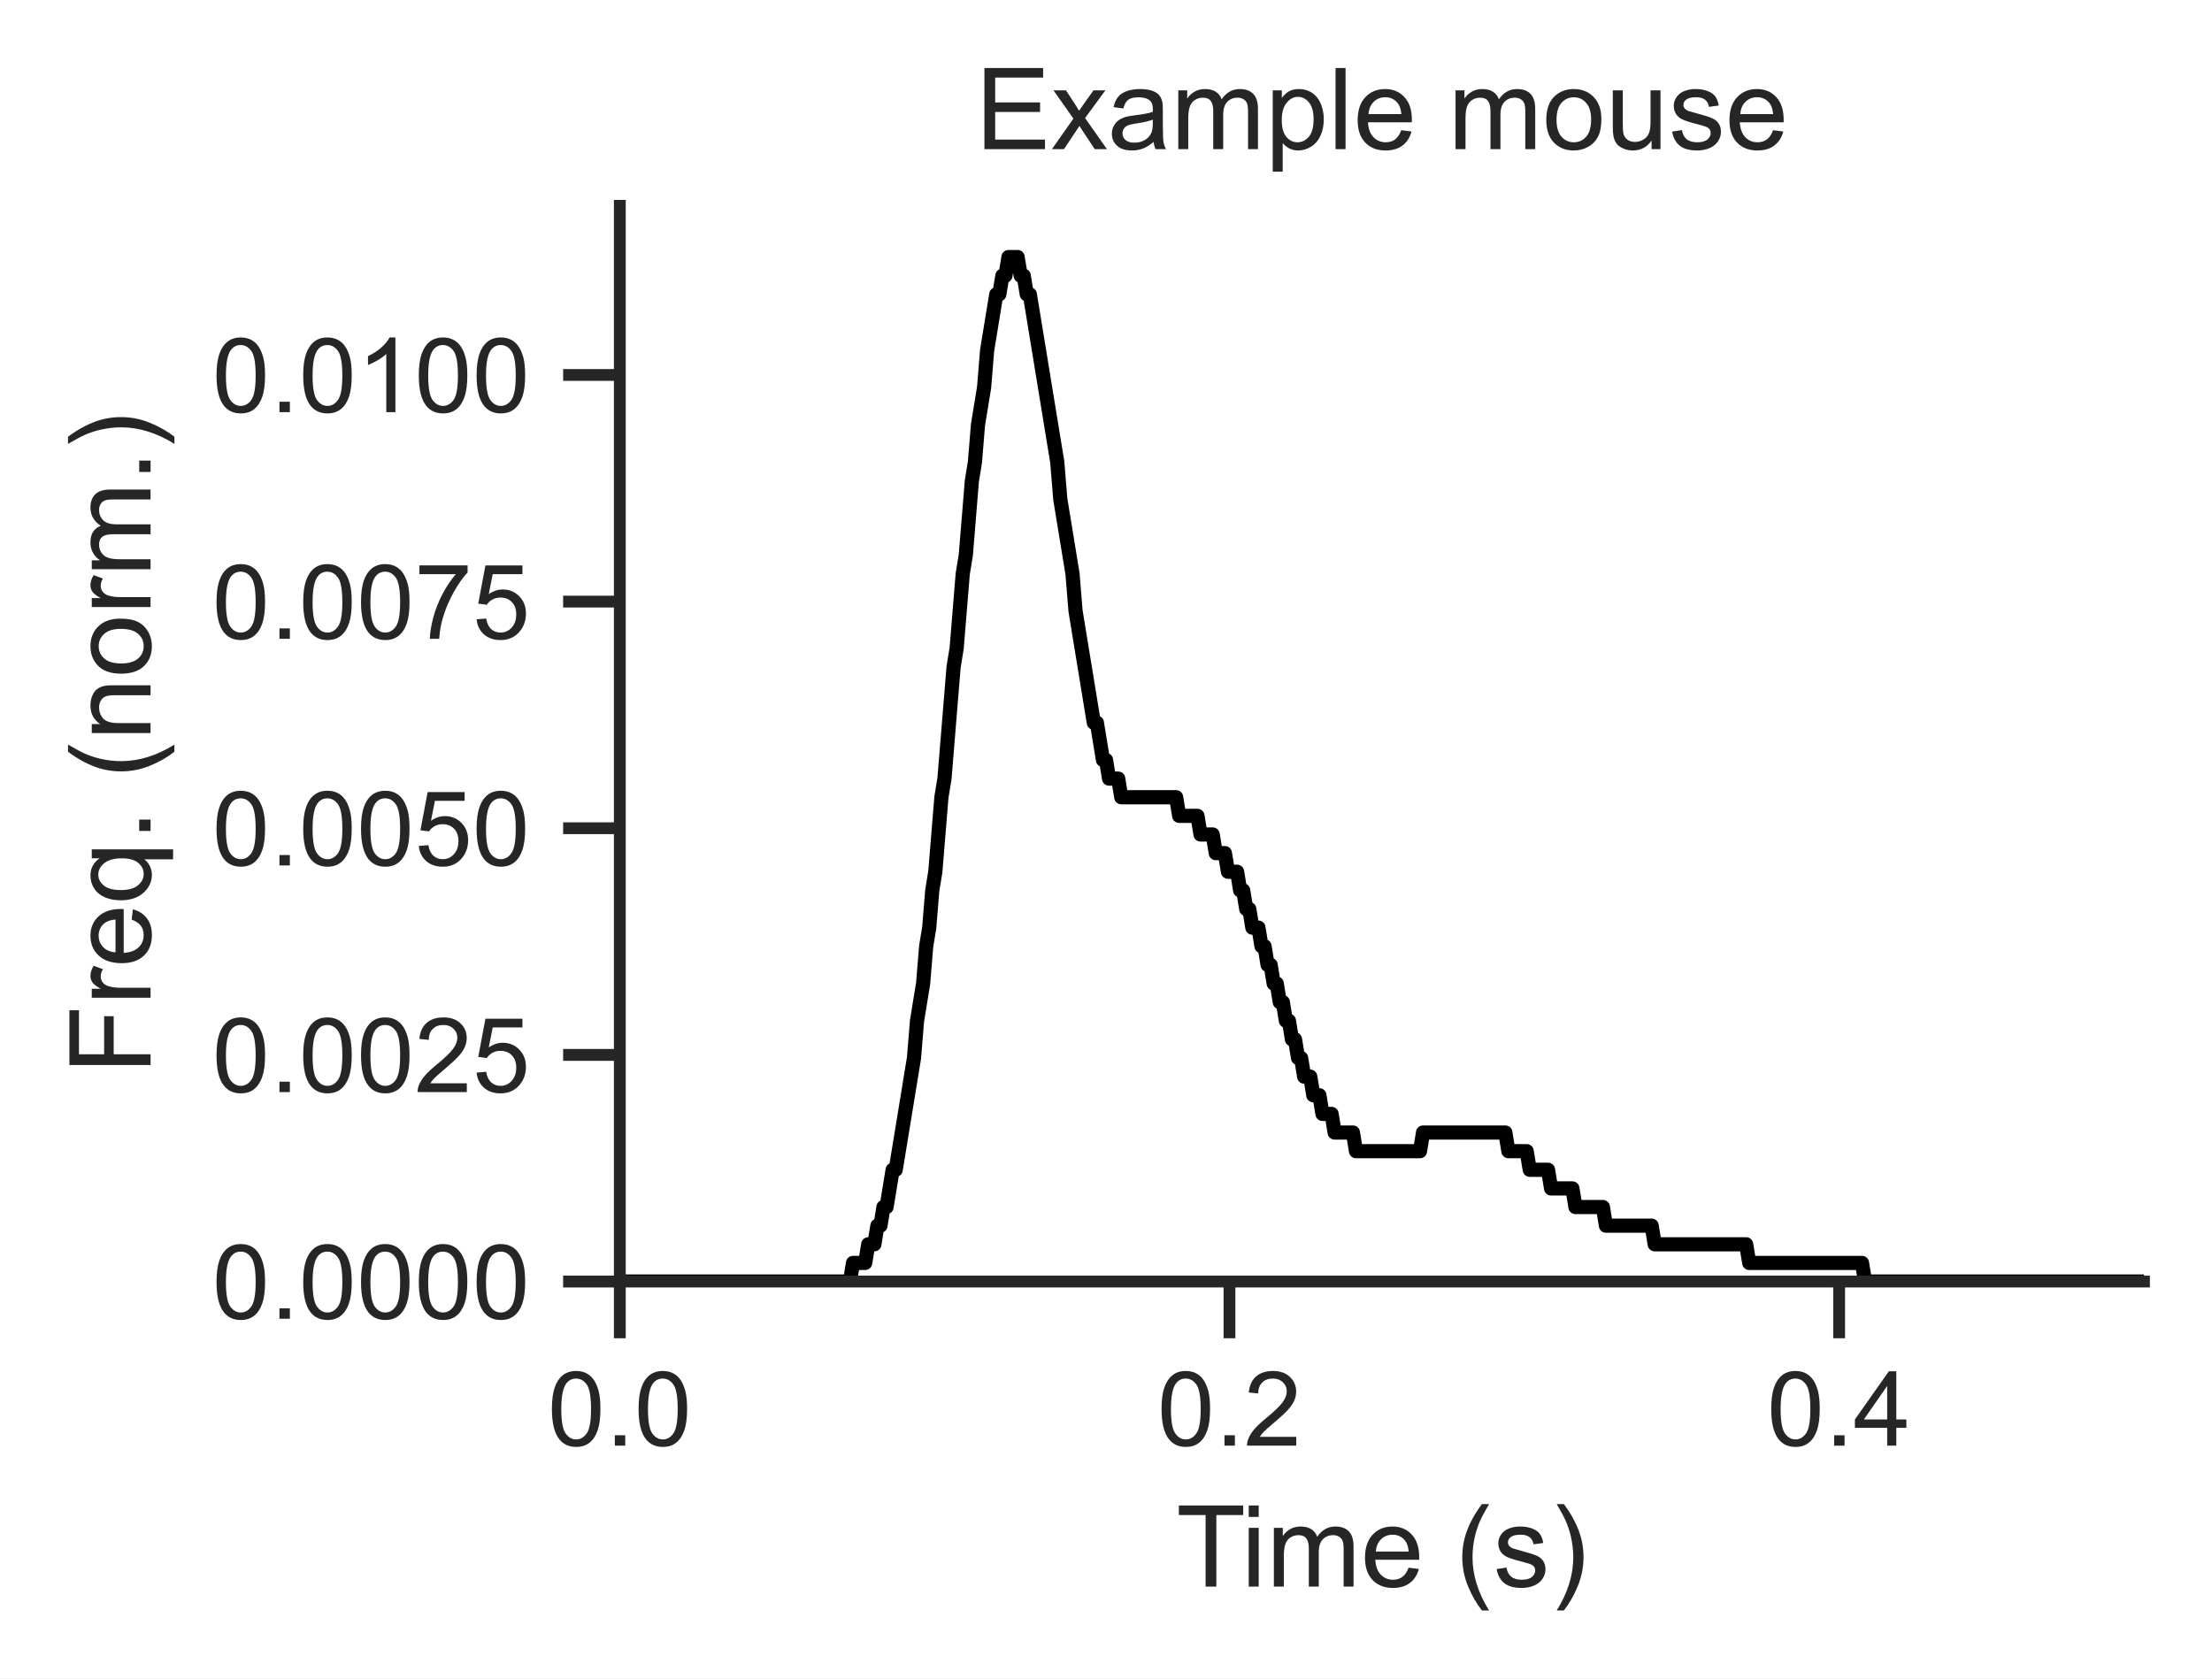
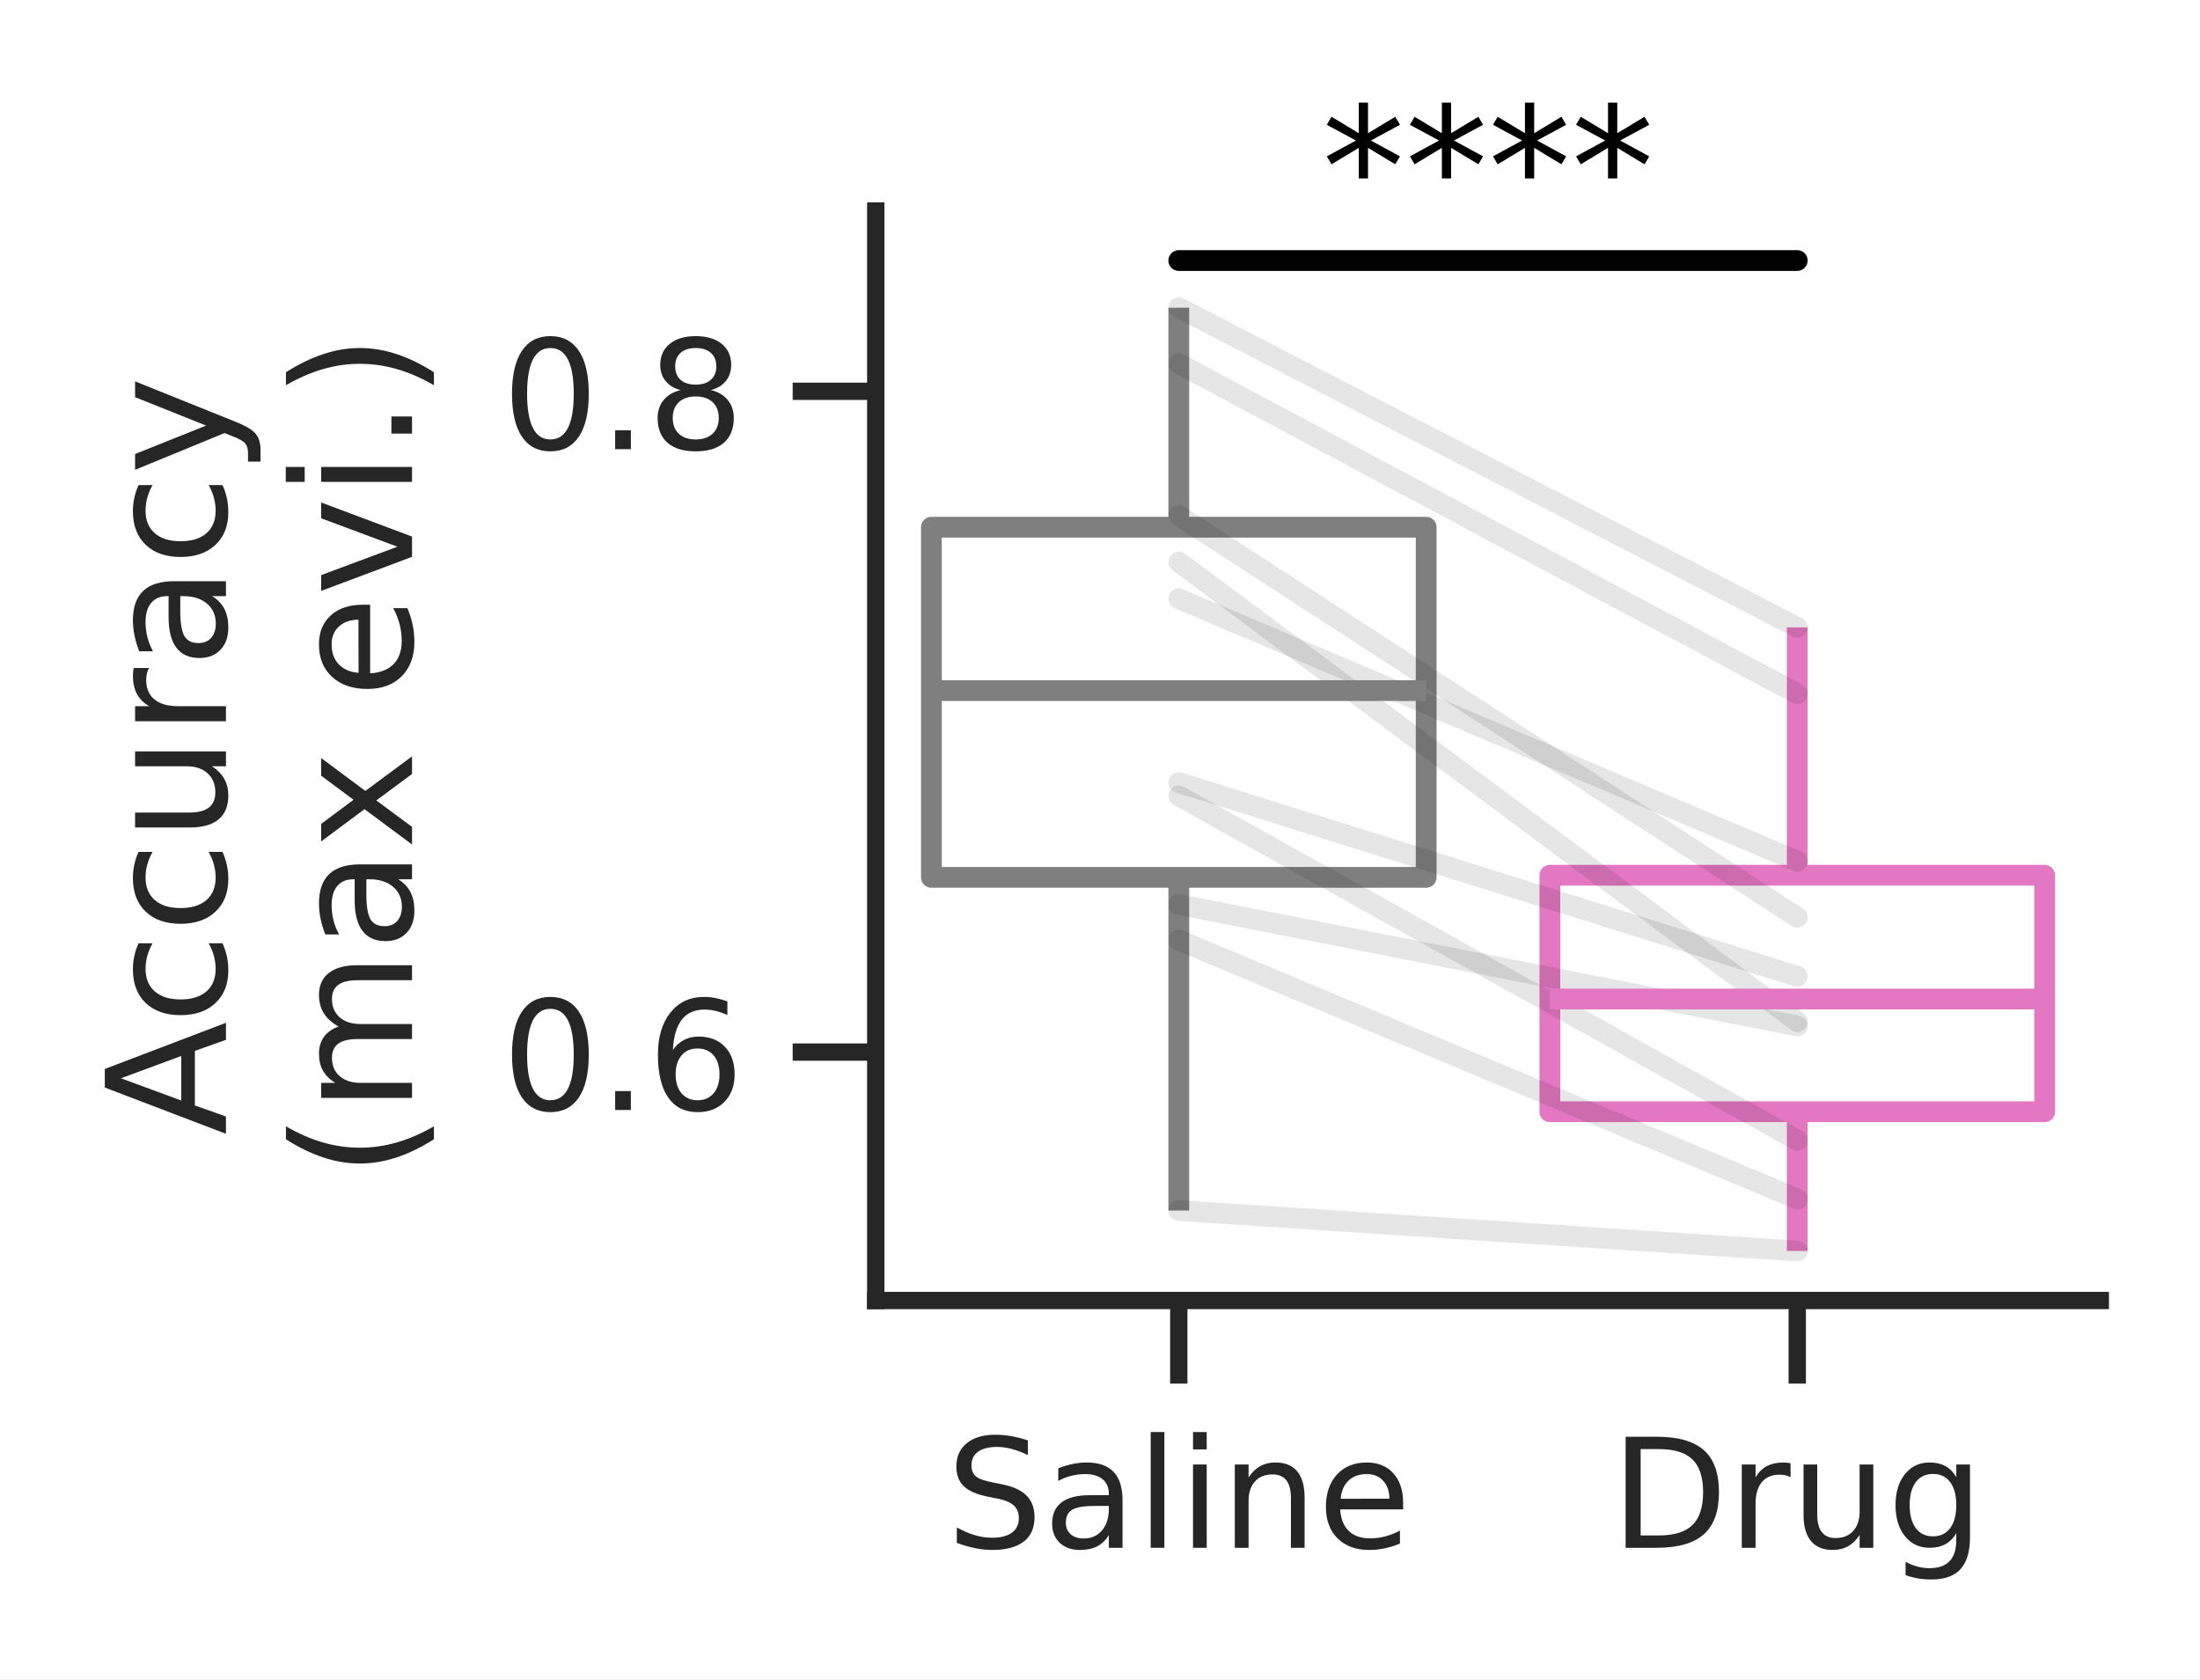
- <svg xmlns="http://www.w3.org/2000/svg" xmlns:xlink="http://www.w3.org/1999/xlink" width="234.12pt" height="177.69pt" viewBox="0 0 234.12 177.69" version="1.1">
+ <svg xmlns="http://www.w3.org/2000/svg" xmlns:xlink="http://www.w3.org/1999/xlink" width="158.88pt" height="121.261pt" viewBox="0 0 158.88 121.261" version="1.1">
  <defs>
    <style type="text/css">*{stroke-linejoin: round; stroke-linecap: butt}</style>
  </defs>
  <g id="figure_1">
    <g id="patch_1">
-       <path d="M 0 177.69  L 234.12 177.69  L 234.12 0  L 0 0  z " style="fill: #ffffff" />
+       <path d="M 0 121.261  L 158.88 121.261  L 158.88 -0  L 0 -0  z " style="fill: #ffffff" />
    </g>
    <g id="axes_1">
      <g id="patch_2">
-         <path d="M 65.602 135.668  L 226.92 135.668  L 226.92 21.789  L 65.602 21.789  z " style="fill: #ffffff" />
+         <path d="M 63.245 93.915  L 151.68 93.915  L 151.68 15.238  L 63.245 15.238  z " style="fill: #ffffff" />
      </g>
      <g id="matplotlib.axis_1">
        <g id="xtick_1">
          <g id="line2d_1">
            <defs>
-               <path id="mfc307ccfb5" d="M 0 0  L 0 6  " style="stroke: #262626; stroke-width: 1.25" />
-             </defs>
-             <g>
-               <use xlink:href="#mfc307ccfb5" x="65.602" y="135.668" style="fill: #262626; stroke: #262626; stroke-width: 1.25" />
+               <path id="m09e689cfef" d="M 0 0  L 0 6  " style="stroke: #262626; stroke-width: 1.25" />
+             </defs>
+             <g>
+               <use xlink:href="#m09e689cfef" x="85.13" y="93.915" style="fill: #262626; stroke: #262626; stroke-width: 1.25" />
            </g>
          </g>
          <g id="text_1">
-             <g style="fill: #262626" transform="translate(57.95734 153.042) scale(0.11 -0.11)">
-               <defs>
-                 <path id="ArialMT-30" d="M 266 2259  Q 266 3072 433 3567  Q 600 4063 929 4331  Q 1259 4600 1759 4600  Q 2128 4600 2406 4451  Q 2684 4303 2865 4023  Q 3047 3744 3150 3342  Q 3253 2941 3253 2259  Q 3253 1453 3087 958  Q 2922 463 2592 192  Q 2263 -78 1759 -78  Q 1097 -78 719 397  Q 266 969 266 2259  z M 844 2259  Q 844 1131 1108 757  Q 1372 384 1759 384  Q 2147 384 2411 759  Q 2675 1134 2675 2259  Q 2675 3391 2411 3762  Q 2147 4134 1753 4134  Q 1366 4134 1134 3806  Q 844 3388 844 2259  z " transform="scale(0.015625)" />
-                 <path id="ArialMT-2e" d="M 581 0  L 581 641  L 1222 641  L 1222 0  L 581 0  z " transform="scale(0.015625)" />
-               </defs>
-               <use xlink:href="#ArialMT-30" />
-               <use xlink:href="#ArialMT-2e" transform="translate(55.61523 0)" />
-               <use xlink:href="#ArialMT-30" transform="translate(83.39844 0)" />
+             <g style="fill: #262626" transform="translate(68.34209 111.7733) scale(0.11 -0.11)">
+               <defs>
+                 <path id="DejaVuSans-53" d="M 3425 4513  L 3425 3897  Q 3066 4069 2747 4153  Q 2428 4238 2131 4238  Q 1616 4238 1336 4038  Q 1056 3838 1056 3469  Q 1056 3159 1242 3001  Q 1428 2844 1947 2747  L 2328 2669  Q 3034 2534 3370 2195  Q 3706 1856 3706 1288  Q 3706 609 3251 259  Q 2797 -91 1919 -91  Q 1588 -91 1214 -16  Q 841 59 441 206  L 441 856  Q 825 641 1194 531  Q 1563 422 1919 422  Q 2459 422 2753 634  Q 3047 847 3047 1241  Q 3047 1584 2836 1778  Q 2625 1972 2144 2069  L 1759 2144  Q 1053 2284 737 2584  Q 422 2884 422 3419  Q 422 4038 858 4394  Q 1294 4750 2059 4750  Q 2388 4750 2728 4690  Q 3069 4631 3425 4513  z " transform="scale(0.015625)" />
+                 <path id="DejaVuSans-61" d="M 2194 1759  Q 1497 1759 1228 1600  Q 959 1441 959 1056  Q 959 750 1161 570  Q 1363 391 1709 391  Q 2188 391 2477 730  Q 2766 1069 2766 1631  L 2766 1759  L 2194 1759  z M 3341 1997  L 3341 0  L 2766 0  L 2766 531  Q 2569 213 2275 61  Q 1981 -91 1556 -91  Q 1019 -91 701 211  Q 384 513 384 1019  Q 384 1609 779 1909  Q 1175 2209 1959 2209  L 2766 2209  L 2766 2266  Q 2766 2663 2505 2880  Q 2244 3097 1772 3097  Q 1472 3097 1187 3025  Q 903 2953 641 2809  L 641 3341  Q 956 3463 1253 3523  Q 1550 3584 1831 3584  Q 2591 3584 2966 3190  Q 3341 2797 3341 1997  z " transform="scale(0.015625)" />
+                 <path id="DejaVuSans-6c" d="M 603 4863  L 1178 4863  L 1178 0  L 603 0  L 603 4863  z " transform="scale(0.015625)" />
+                 <path id="DejaVuSans-69" d="M 603 3500  L 1178 3500  L 1178 0  L 603 0  L 603 3500  z M 603 4863  L 1178 4863  L 1178 4134  L 603 4134  L 603 4863  z " transform="scale(0.015625)" />
+                 <path id="DejaVuSans-6e" d="M 3513 2113  L 3513 0  L 2938 0  L 2938 2094  Q 2938 2591 2744 2837  Q 2550 3084 2163 3084  Q 1697 3084 1428 2787  Q 1159 2491 1159 1978  L 1159 0  L 581 0  L 581 3500  L 1159 3500  L 1159 2956  Q 1366 3272 1645 3428  Q 1925 3584 2291 3584  Q 2894 3584 3203 3211  Q 3513 2838 3513 2113  z " transform="scale(0.015625)" />
+                 <path id="DejaVuSans-65" d="M 3597 1894  L 3597 1613  L 953 1613  Q 991 1019 1311 708  Q 1631 397 2203 397  Q 2534 397 2845 478  Q 3156 559 3463 722  L 3463 178  Q 3153 47 2828 -22  Q 2503 -91 2169 -91  Q 1331 -91 842 396  Q 353 884 353 1716  Q 353 2575 817 3079  Q 1281 3584 2069 3584  Q 2775 3584 3186 3129  Q 3597 2675 3597 1894  z M 3022 2063  Q 3016 2534 2758 2815  Q 2500 3097 2075 3097  Q 1594 3097 1305 2825  Q 1016 2553 972 2059  L 3022 2063  z " transform="scale(0.015625)" />
+               </defs>
+               <use xlink:href="#DejaVuSans-53" />
+               <use xlink:href="#DejaVuSans-61" transform="translate(63.47656 0)" />
+               <use xlink:href="#DejaVuSans-6c" transform="translate(124.7559 0)" />
+               <use xlink:href="#DejaVuSans-69" transform="translate(152.5391 0)" />
+               <use xlink:href="#DejaVuSans-6e" transform="translate(180.3223 0)" />
+               <use xlink:href="#DejaVuSans-65" transform="translate(243.7012 0)" />
            </g>
          </g>
        </g>
        <g id="xtick_2">
          <g id="line2d_2">
            <g>
-               <use xlink:href="#mfc307ccfb5" x="130.129" y="135.668" style="fill: #262626; stroke: #262626; stroke-width: 1.25" />
+               <use xlink:href="#m09e689cfef" x="129.794" y="93.915" style="fill: #262626; stroke: #262626; stroke-width: 1.25" />
            </g>
          </g>
          <g id="text_2">
-             <g style="fill: #262626" transform="translate(122.4842 153.042) scale(0.11 -0.11)">
-               <defs>
-                 <path id="ArialMT-32" d="M 3222 541  L 3222 0  L 194 0  Q 188 203 259 391  Q 375 700 629 1000  Q 884 1300 1366 1694  Q 2113 2306 2375 2664  Q 2638 3022 2638 3341  Q 2638 3675 2398 3904  Q 2159 4134 1775 4134  Q 1369 4134 1125 3890  Q 881 3647 878 3216  L 300 3275  Q 359 3922 746 4261  Q 1134 4600 1788 4600  Q 2447 4600 2831 4234  Q 3216 3869 3216 3328  Q 3216 3053 3103 2787  Q 2991 2522 2730 2228  Q 2469 1934 1863 1422  Q 1356 997 1212 845  Q 1069 694 975 541  L 3222 541  z " transform="scale(0.015625)" />
-               </defs>
-               <use xlink:href="#ArialMT-30" />
-               <use xlink:href="#ArialMT-2e" transform="translate(55.61523 0)" />
-               <use xlink:href="#ArialMT-32" transform="translate(83.39844 0)" />
-             </g>
-           </g>
-         </g>
-         <g id="xtick_3">
-           <g id="line2d_3">
-             <g>
-               <use xlink:href="#mfc307ccfb5" x="194.656" y="135.668" style="fill: #262626; stroke: #262626; stroke-width: 1.25" />
-             </g>
-           </g>
-           <g id="text_3">
-             <g style="fill: #262626" transform="translate(187.0111 153.042) scale(0.11 -0.11)">
-               <defs>
-                 <path id="ArialMT-34" d="M 2069 0  L 2069 1097  L 81 1097  L 81 1613  L 2172 4581  L 2631 4581  L 2631 1613  L 3250 1613  L 3250 1097  L 2631 1097  L 2631 0  L 2069 0  z M 2069 1613  L 2069 3678  L 634 1613  L 2069 1613  z " transform="scale(0.015625)" />
-               </defs>
-               <use xlink:href="#ArialMT-30" />
-               <use xlink:href="#ArialMT-2e" transform="translate(55.61523 0)" />
-               <use xlink:href="#ArialMT-34" transform="translate(83.39844 0)" />
-             </g>
-           </g>
-         </g>
-         <g id="text_4">
-           <g style="fill: #262626" transform="translate(124.4912 167.9639) scale(0.12 -0.12)">
-             <defs>
-               <path id="ArialMT-54" d="M 1659 0  L 1659 4041  L 150 4041  L 150 4581  L 3781 4581  L 3781 4041  L 2266 4041  L 2266 0  L 1659 0  z " transform="scale(0.015625)" />
-               <path id="ArialMT-69" d="M 425 3934  L 425 4581  L 988 4581  L 988 3934  L 425 3934  z M 425 0  L 425 3319  L 988 3319  L 988 0  L 425 0  z " transform="scale(0.015625)" />
-               <path id="ArialMT-6d" d="M 422 0  L 422 3319  L 925 3319  L 925 2853  Q 1081 3097 1340 3245  Q 1600 3394 1931 3394  Q 2300 3394 2536 3241  Q 2772 3088 2869 2813  Q 3263 3394 3894 3394  Q 4388 3394 4653 3120  Q 4919 2847 4919 2278  L 4919 0  L 4359 0  L 4359 2091  Q 4359 2428 4304 2576  Q 4250 2725 4106 2815  Q 3963 2906 3769 2906  Q 3419 2906 3187 2673  Q 2956 2441 2956 1928  L 2956 0  L 2394 0  L 2394 2156  Q 2394 2531 2256 2718  Q 2119 2906 1806 2906  Q 1569 2906 1367 2781  Q 1166 2656 1075 2415  Q 984 2175 984 1722  L 984 0  L 422 0  z " transform="scale(0.015625)" />
-               <path id="ArialMT-65" d="M 2694 1069  L 3275 997  Q 3138 488 2766 206  Q 2394 -75 1816 -75  Q 1088 -75 661 373  Q 234 822 234 1631  Q 234 2469 665 2931  Q 1097 3394 1784 3394  Q 2450 3394 2872 2941  Q 3294 2488 3294 1666  Q 3294 1616 3291 1516  L 816 1516  Q 847 969 1125 678  Q 1403 388 1819 388  Q 2128 388 2347 550  Q 2566 713 2694 1069  z M 847 1978  L 2700 1978  Q 2663 2397 2488 2606  Q 2219 2931 1791 2931  Q 1403 2931 1139 2672  Q 875 2413 847 1978  z " transform="scale(0.015625)" />
-               <path id="ArialMT-20" transform="scale(0.015625)" />
-               <path id="ArialMT-28" d="M 1497 -1347  Q 1031 -759 709 28  Q 388 816 388 1659  Q 388 2403 628 3084  Q 909 3875 1497 4659  L 1900 4659  Q 1522 4009 1400 3731  Q 1209 3300 1100 2831  Q 966 2247 966 1656  Q 966 153 1900 -1347  L 1497 -1347  z " transform="scale(0.015625)" />
-               <path id="ArialMT-73" d="M 197 991  L 753 1078  Q 800 744 1014 566  Q 1228 388 1613 388  Q 2000 388 2187 545  Q 2375 703 2375 916  Q 2375 1106 2209 1216  Q 2094 1291 1634 1406  Q 1016 1563 777 1677  Q 538 1791 414 1992  Q 291 2194 291 2438  Q 291 2659 392 2848  Q 494 3038 669 3163  Q 800 3259 1026 3326  Q 1253 3394 1513 3394  Q 1903 3394 2198 3281  Q 2494 3169 2634 2976  Q 2775 2784 2828 2463  L 2278 2388  Q 2241 2644 2061 2787  Q 1881 2931 1553 2931  Q 1166 2931 1000 2803  Q 834 2675 834 2503  Q 834 2394 903 2306  Q 972 2216 1119 2156  Q 1203 2125 1616 2013  Q 2213 1853 2448 1751  Q 2684 1650 2818 1456  Q 2953 1263 2953 975  Q 2953 694 2789 445  Q 2625 197 2315 61  Q 2006 -75 1616 -75  Q 969 -75 630 194  Q 291 463 197 991  z " transform="scale(0.015625)" />
-               <path id="ArialMT-29" d="M 791 -1347  L 388 -1347  Q 1322 153 1322 1656  Q 1322 2244 1188 2822  Q 1081 3291 891 3722  Q 769 4003 388 4659  L 791 4659  Q 1378 3875 1659 3084  Q 1900 2403 1900 1659  Q 1900 816 1576 28  Q 1253 -759 791 -1347  z " transform="scale(0.015625)" />
-             </defs>
-             <use xlink:href="#ArialMT-54" />
-             <use xlink:href="#ArialMT-69" transform="translate(57.33398 0)" />
-             <use xlink:href="#ArialMT-6d" transform="translate(79.55078 0)" />
-             <use xlink:href="#ArialMT-65" transform="translate(162.8516 0)" />
-             <use xlink:href="#ArialMT-20" transform="translate(218.4668 0)" />
-             <use xlink:href="#ArialMT-28" transform="translate(246.25 0)" />
-             <use xlink:href="#ArialMT-73" transform="translate(279.5508 0)" />
-             <use xlink:href="#ArialMT-29" transform="translate(329.5508 0)" />
+             <g style="fill: #262626" transform="translate(116.3208 111.7733) scale(0.11 -0.11)">
+               <defs>
+                 <path id="DejaVuSans-44" d="M 1259 4147  L 1259 519  L 2022 519  Q 2988 519 3436 956  Q 3884 1394 3884 2338  Q 3884 3275 3436 3711  Q 2988 4147 2022 4147  L 1259 4147  z M 628 4666  L 1925 4666  Q 3281 4666 3915 4102  Q 4550 3538 4550 2338  Q 4550 1131 3912 565  Q 3275 0 1925 0  L 628 0  L 628 4666  z " transform="scale(0.015625)" />
+                 <path id="DejaVuSans-72" d="M 2631 2963  Q 2534 3019 2420 3045  Q 2306 3072 2169 3072  Q 1681 3072 1420 2755  Q 1159 2438 1159 1844  L 1159 0  L 581 0  L 581 3500  L 1159 3500  L 1159 2956  Q 1341 3275 1631 3429  Q 1922 3584 2338 3584  Q 2397 3584 2469 3576  Q 2541 3569 2628 3553  L 2631 2963  z " transform="scale(0.015625)" />
+                 <path id="DejaVuSans-75" d="M 544 1381  L 544 3500  L 1119 3500  L 1119 1403  Q 1119 906 1312 657  Q 1506 409 1894 409  Q 2359 409 2629 706  Q 2900 1003 2900 1516  L 2900 3500  L 3475 3500  L 3475 0  L 2900 0  L 2900 538  Q 2691 219 2414 64  Q 2138 -91 1772 -91  Q 1169 -91 856 284  Q 544 659 544 1381  z M 1991 3584  L 1991 3584  z " transform="scale(0.015625)" />
+                 <path id="DejaVuSans-67" d="M 2906 1791  Q 2906 2416 2648 2759  Q 2391 3103 1925 3103  Q 1463 3103 1205 2759  Q 947 2416 947 1791  Q 947 1169 1205 825  Q 1463 481 1925 481  Q 2391 481 2648 825  Q 2906 1169 2906 1791  z M 3481 434  Q 3481 -459 3084 -895  Q 2688 -1331 1869 -1331  Q 1566 -1331 1297 -1286  Q 1028 -1241 775 -1147  L 775 -588  Q 1028 -725 1275 -790  Q 1522 -856 1778 -856  Q 2344 -856 2625 -561  Q 2906 -266 2906 331  L 2906 616  Q 2728 306 2450 153  Q 2172 0 1784 0  Q 1141 0 747 490  Q 353 981 353 1791  Q 353 2603 747 3093  Q 1141 3584 1784 3584  Q 2172 3584 2450 3431  Q 2728 3278 2906 2969  L 2906 3500  L 3481 3500  L 3481 434  z " transform="scale(0.015625)" />
+               </defs>
+               <use xlink:href="#DejaVuSans-44" />
+               <use xlink:href="#DejaVuSans-72" transform="translate(77.00195 0)" />
+               <use xlink:href="#DejaVuSans-75" transform="translate(118.1152 0)" />
+               <use xlink:href="#DejaVuSans-67" transform="translate(181.4941 0)" />
+             </g>
          </g>
        </g>
      </g>
      <g id="matplotlib.axis_2">
        <g id="ytick_1">
+           <g id="line2d_3">
+             <defs>
+               <path id="m9442b821a4" d="M 0 0  L -6 0  " style="stroke: #262626; stroke-width: 1.25" />
+             </defs>
+             <g>
+               <use xlink:href="#m9442b821a4" x="63.245" y="75.978" style="fill: #262626; stroke: #262626; stroke-width: 1.25" />
+             </g>
+           </g>
+           <g id="text_3">
+             <g style="fill: #262626" transform="translate(36.25113 80.15691) scale(0.11 -0.11)">
+               <defs>
+                 <path id="DejaVuSans-30" d="M 2034 4250  Q 1547 4250 1301 3770  Q 1056 3291 1056 2328  Q 1056 1369 1301 889  Q 1547 409 2034 409  Q 2525 409 2770 889  Q 3016 1369 3016 2328  Q 3016 3291 2770 3770  Q 2525 4250 2034 4250  z M 2034 4750  Q 2819 4750 3233 4129  Q 3647 3509 3647 2328  Q 3647 1150 3233 529  Q 2819 -91 2034 -91  Q 1250 -91 836 529  Q 422 1150 422 2328  Q 422 3509 836 4129  Q 1250 4750 2034 4750  z " transform="scale(0.015625)" />
+                 <path id="DejaVuSans-2e" d="M 684 794  L 1344 794  L 1344 0  L 684 0  L 684 794  z " transform="scale(0.015625)" />
+                 <path id="DejaVuSans-36" d="M 2113 2584  Q 1688 2584 1439 2293  Q 1191 2003 1191 1497  Q 1191 994 1439 701  Q 1688 409 2113 409  Q 2538 409 2786 701  Q 3034 994 3034 1497  Q 3034 2003 2786 2293  Q 2538 2584 2113 2584  z M 3366 4563  L 3366 3988  Q 3128 4100 2886 4159  Q 2644 4219 2406 4219  Q 1781 4219 1451 3797  Q 1122 3375 1075 2522  Q 1259 2794 1537 2939  Q 1816 3084 2150 3084  Q 2853 3084 3261 2657  Q 3669 2231 3669 1497  Q 3669 778 3244 343  Q 2819 -91 2113 -91  Q 1303 -91 875 529  Q 447 1150 447 2328  Q 447 3434 972 4092  Q 1497 4750 2381 4750  Q 2619 4750 2861 4703  Q 3103 4656 3366 4563  z " transform="scale(0.015625)" />
+               </defs>
+               <use xlink:href="#DejaVuSans-30" />
+               <use xlink:href="#DejaVuSans-2e" transform="translate(63.62305 0)" />
+               <use xlink:href="#DejaVuSans-36" transform="translate(95.41016 0)" />
+             </g>
+           </g>
+         </g>
+         <g id="ytick_2">
          <g id="line2d_4">
-             <defs>
-               <path id="m45d71def6e" d="M 0 0  L -6 0  " style="stroke: #262626; stroke-width: 1.25" />
-             </defs>
-             <g>
-               <use xlink:href="#m45d71def6e" x="65.602" y="135.668" style="fill: #262626; stroke: #262626; stroke-width: 1.25" />
-             </g>
-           </g>
-           <g id="text_5">
-             <g style="fill: #262626" transform="translate(22.46125 139.6052) scale(0.11 -0.11)">
-               <use xlink:href="#ArialMT-30" />
-               <use xlink:href="#ArialMT-2e" transform="translate(55.61523 0)" />
-               <use xlink:href="#ArialMT-30" transform="translate(83.39844 0)" />
-               <use xlink:href="#ArialMT-30" transform="translate(139.0137 0)" />
-               <use xlink:href="#ArialMT-30" transform="translate(194.6289 0)" />
-               <use xlink:href="#ArialMT-30" transform="translate(250.2441 0)" />
-             </g>
-           </g>
-         </g>
-         <g id="ytick_2">
-           <g id="line2d_5">
-             <g>
-               <use xlink:href="#m45d71def6e" x="65.602" y="111.675" style="fill: #262626; stroke: #262626; stroke-width: 1.25" />
-             </g>
-           </g>
-           <g id="text_6">
-             <g style="fill: #262626" transform="translate(22.46125 115.6117) scale(0.11 -0.11)">
-               <defs>
-                 <path id="ArialMT-35" d="M 266 1200  L 856 1250  Q 922 819 1161 601  Q 1400 384 1738 384  Q 2144 384 2425 690  Q 2706 997 2706 1503  Q 2706 1984 2436 2262  Q 2166 2541 1728 2541  Q 1456 2541 1237 2417  Q 1019 2294 894 2097  L 366 2166  L 809 4519  L 3088 4519  L 3088 3981  L 1259 3981  L 1013 2750  Q 1425 3038 1878 3038  Q 2478 3038 2890 2622  Q 3303 2206 3303 1553  Q 3303 931 2941 478  Q 2500 -78 1738 -78  Q 1113 -78 717 272  Q 322 622 266 1200  z " transform="scale(0.015625)" />
-               </defs>
-               <use xlink:href="#ArialMT-30" />
-               <use xlink:href="#ArialMT-2e" transform="translate(55.61523 0)" />
-               <use xlink:href="#ArialMT-30" transform="translate(83.39844 0)" />
-               <use xlink:href="#ArialMT-30" transform="translate(139.0137 0)" />
-               <use xlink:href="#ArialMT-32" transform="translate(194.6289 0)" />
-               <use xlink:href="#ArialMT-35" transform="translate(250.2441 0)" />
-             </g>
-           </g>
-         </g>
-         <g id="ytick_3">
-           <g id="line2d_6">
-             <g>
-               <use xlink:href="#m45d71def6e" x="65.602" y="87.681" style="fill: #262626; stroke: #262626; stroke-width: 1.25" />
-             </g>
-           </g>
-           <g id="text_7">
-             <g style="fill: #262626" transform="translate(22.46125 91.61827) scale(0.11 -0.11)">
-               <use xlink:href="#ArialMT-30" />
-               <use xlink:href="#ArialMT-2e" transform="translate(55.61523 0)" />
-               <use xlink:href="#ArialMT-30" transform="translate(83.39844 0)" />
-               <use xlink:href="#ArialMT-30" transform="translate(139.0137 0)" />
-               <use xlink:href="#ArialMT-35" transform="translate(194.6289 0)" />
-               <use xlink:href="#ArialMT-30" transform="translate(250.2441 0)" />
-             </g>
-           </g>
-         </g>
-         <g id="ytick_4">
-           <g id="line2d_7">
-             <g>
-               <use xlink:href="#m45d71def6e" x="65.602" y="63.688" style="fill: #262626; stroke: #262626; stroke-width: 1.25" />
-             </g>
-           </g>
-           <g id="text_8">
-             <g style="fill: #262626" transform="translate(22.46125 67.62479) scale(0.11 -0.11)">
-               <defs>
-                 <path id="ArialMT-37" d="M 303 3981  L 303 4522  L 3269 4522  L 3269 4084  Q 2831 3619 2401 2847  Q 1972 2075 1738 1259  Q 1569 684 1522 0  L 944 0  Q 953 541 1156 1306  Q 1359 2072 1739 2783  Q 2119 3494 2547 3981  L 303 3981  z " transform="scale(0.015625)" />
-               </defs>
-               <use xlink:href="#ArialMT-30" />
-               <use xlink:href="#ArialMT-2e" transform="translate(55.61523 0)" />
-               <use xlink:href="#ArialMT-30" transform="translate(83.39844 0)" />
-               <use xlink:href="#ArialMT-30" transform="translate(139.0137 0)" />
-               <use xlink:href="#ArialMT-37" transform="translate(194.6289 0)" />
-               <use xlink:href="#ArialMT-35" transform="translate(250.2441 0)" />
-             </g>
-           </g>
-         </g>
-         <g id="ytick_5">
-           <g id="line2d_8">
-             <g>
-               <use xlink:href="#m45d71def6e" x="65.602" y="39.695" style="fill: #262626; stroke: #262626; stroke-width: 1.25" />
-             </g>
-           </g>
-           <g id="text_9">
-             <g style="fill: #262626" transform="translate(22.46125 43.63131) scale(0.11 -0.11)">
-               <defs>
-                 <path id="ArialMT-31" d="M 2384 0  L 1822 0  L 1822 3584  Q 1619 3391 1289 3197  Q 959 3003 697 2906  L 697 3450  Q 1169 3672 1522 3987  Q 1875 4303 2022 4600  L 2384 4600  L 2384 0  z " transform="scale(0.015625)" />
-               </defs>
-               <use xlink:href="#ArialMT-30" />
-               <use xlink:href="#ArialMT-2e" transform="translate(55.61523 0)" />
-               <use xlink:href="#ArialMT-30" transform="translate(83.39844 0)" />
-               <use xlink:href="#ArialMT-31" transform="translate(139.0137 0)" />
-               <use xlink:href="#ArialMT-30" transform="translate(194.6289 0)" />
-               <use xlink:href="#ArialMT-30" transform="translate(250.2441 0)" />
-             </g>
-           </g>
-         </g>
-         <g id="text_10">
-           <g style="fill: #262626" transform="translate(15.93562 113.7295) rotate(-90) scale(0.12 -0.12)">
-             <defs>
-               <path id="ArialMT-46" d="M 525 0  L 525 4581  L 3616 4581  L 3616 4041  L 1131 4041  L 1131 2622  L 3281 2622  L 3281 2081  L 1131 2081  L 1131 0  L 525 0  z " transform="scale(0.015625)" />
-               <path id="ArialMT-72" d="M 416 0  L 416 3319  L 922 3319  L 922 2816  Q 1116 3169 1280 3281  Q 1444 3394 1641 3394  Q 1925 3394 2219 3213  L 2025 2691  Q 1819 2813 1613 2813  Q 1428 2813 1281 2702  Q 1134 2591 1072 2394  Q 978 2094 978 1738  L 978 0  L 416 0  z " transform="scale(0.015625)" />
-               <path id="ArialMT-71" d="M 2538 -1272  L 2538 353  Q 2406 169 2170 47  Q 1934 -75 1669 -75  Q 1078 -75 651 397  Q 225 869 225 1691  Q 225 2191 398 2587  Q 572 2984 901 3189  Q 1231 3394 1625 3394  Q 2241 3394 2594 2875  L 2594 3319  L 3100 3319  L 3100 -1272  L 2538 -1272  z M 803 1669  Q 803 1028 1072 708  Q 1341 388 1716 388  Q 2075 388 2334 692  Q 2594 997 2594 1619  Q 2594 2281 2320 2615  Q 2047 2950 1678 2950  Q 1313 2950 1058 2639  Q 803 2328 803 1669  z " transform="scale(0.015625)" />
-               <path id="ArialMT-6e" d="M 422 0  L 422 3319  L 928 3319  L 928 2847  Q 1294 3394 1984 3394  Q 2284 3394 2536 3286  Q 2788 3178 2913 3003  Q 3038 2828 3088 2588  Q 3119 2431 3119 2041  L 3119 0  L 2556 0  L 2556 2019  Q 2556 2363 2490 2533  Q 2425 2703 2258 2804  Q 2091 2906 1866 2906  Q 1506 2906 1245 2678  Q 984 2450 984 1813  L 984 0  L 422 0  z " transform="scale(0.015625)" />
-               <path id="ArialMT-6f" d="M 213 1659  Q 213 2581 725 3025  Q 1153 3394 1769 3394  Q 2453 3394 2887 2945  Q 3322 2497 3322 1706  Q 3322 1066 3130 698  Q 2938 331 2570 128  Q 2203 -75 1769 -75  Q 1072 -75 642 372  Q 213 819 213 1659  z M 791 1659  Q 791 1022 1069 705  Q 1347 388 1769 388  Q 2188 388 2466 706  Q 2744 1025 2744 1678  Q 2744 2294 2464 2611  Q 2184 2928 1769 2928  Q 1347 2928 1069 2612  Q 791 2297 791 1659  z " transform="scale(0.015625)" />
-             </defs>
-             <use xlink:href="#ArialMT-46" />
-             <use xlink:href="#ArialMT-72" transform="translate(61.08398 0)" />
-             <use xlink:href="#ArialMT-65" transform="translate(94.38477 0)" />
-             <use xlink:href="#ArialMT-71" transform="translate(150 0)" />
-             <use xlink:href="#ArialMT-2e" transform="translate(205.6152 0)" />
-             <use xlink:href="#ArialMT-20" transform="translate(233.3984 0)" />
-             <use xlink:href="#ArialMT-28" transform="translate(261.1816 0)" />
-             <use xlink:href="#ArialMT-6e" transform="translate(294.4824 0)" />
-             <use xlink:href="#ArialMT-6f" transform="translate(350.0977 0)" />
-             <use xlink:href="#ArialMT-72" transform="translate(405.7129 0)" />
-             <use xlink:href="#ArialMT-6d" transform="translate(439.0137 0)" />
-             <use xlink:href="#ArialMT-2e" transform="translate(522.3145 0)" />
-             <use xlink:href="#ArialMT-29" transform="translate(550.0977 0)" />
-           </g>
-         </g>
+             <g>
+               <use xlink:href="#m9442b821a4" x="63.245" y="28.259" style="fill: #262626; stroke: #262626; stroke-width: 1.25" />
+             </g>
+           </g>
+           <g id="text_4">
+             <g style="fill: #262626" transform="translate(36.25113 32.43783) scale(0.11 -0.11)">
+               <defs>
+                 <path id="DejaVuSans-38" d="M 2034 2216  Q 1584 2216 1326 1975  Q 1069 1734 1069 1313  Q 1069 891 1326 650  Q 1584 409 2034 409  Q 2484 409 2743 651  Q 3003 894 3003 1313  Q 3003 1734 2745 1975  Q 2488 2216 2034 2216  z M 1403 2484  Q 997 2584 770 2862  Q 544 3141 544 3541  Q 544 4100 942 4425  Q 1341 4750 2034 4750  Q 2731 4750 3128 4425  Q 3525 4100 3525 3541  Q 3525 3141 3298 2862  Q 3072 2584 2669 2484  Q 3125 2378 3379 2068  Q 3634 1759 3634 1313  Q 3634 634 3220 271  Q 2806 -91 2034 -91  Q 1263 -91 848 271  Q 434 634 434 1313  Q 434 1759 690 2068  Q 947 2378 1403 2484  z M 1172 3481  Q 1172 3119 1398 2916  Q 1625 2713 2034 2713  Q 2441 2713 2670 2916  Q 2900 3119 2900 3481  Q 2900 3844 2670 4047  Q 2441 4250 2034 4250  Q 1625 4250 1398 4047  Q 1172 3844 1172 3481  z " transform="scale(0.015625)" />
+               </defs>
+               <use xlink:href="#DejaVuSans-30" />
+               <use xlink:href="#DejaVuSans-2e" transform="translate(63.62305 0)" />
+               <use xlink:href="#DejaVuSans-38" transform="translate(95.41016 0)" />
+             </g>
+           </g>
+         </g>
+         <g id="text_5">
+           <g style="fill: #262626" transform="translate(16.31812 81.96999) rotate(-90) scale(0.12 -0.12)">
+             <defs>
+               <path id="DejaVuSans-41" d="M 2188 4044  L 1331 1722  L 3047 1722  L 2188 4044  z M 1831 4666  L 2547 4666  L 4325 0  L 3669 0  L 3244 1197  L 1141 1197  L 716 0  L 50 0  L 1831 4666  z " transform="scale(0.015625)" />
+               <path id="DejaVuSans-63" d="M 3122 3366  L 3122 2828  Q 2878 2963 2633 3030  Q 2388 3097 2138 3097  Q 1578 3097 1268 2742  Q 959 2388 959 1747  Q 959 1106 1268 751  Q 1578 397 2138 397  Q 2388 397 2633 464  Q 2878 531 3122 666  L 3122 134  Q 2881 22 2623 -34  Q 2366 -91 2075 -91  Q 1284 -91 818 406  Q 353 903 353 1747  Q 353 2603 823 3093  Q 1294 3584 2113 3584  Q 2378 3584 2631 3529  Q 2884 3475 3122 3366  z " transform="scale(0.015625)" />
+               <path id="DejaVuSans-79" d="M 2059 -325  Q 1816 -950 1584 -1140  Q 1353 -1331 966 -1331  L 506 -1331  L 506 -850  L 844 -850  Q 1081 -850 1212 -737  Q 1344 -625 1503 -206  L 1606 56  L 191 3500  L 800 3500  L 1894 763  L 2988 3500  L 3597 3500  L 2059 -325  z " transform="scale(0.015625)" />
+             </defs>
+             <use xlink:href="#DejaVuSans-41" />
+             <use xlink:href="#DejaVuSans-63" transform="translate(66.6582 0)" />
+             <use xlink:href="#DejaVuSans-63" transform="translate(121.6387 0)" />
+             <use xlink:href="#DejaVuSans-75" transform="translate(176.6191 0)" />
+             <use xlink:href="#DejaVuSans-72" transform="translate(239.998 0)" />
+             <use xlink:href="#DejaVuSans-61" transform="translate(281.1113 0)" />
+             <use xlink:href="#DejaVuSans-63" transform="translate(342.3906 0)" />
+             <use xlink:href="#DejaVuSans-79" transform="translate(397.3711 0)" />
+           </g>
+           <g style="fill: #262626" transform="translate(29.7555 85.05436) rotate(-90) scale(0.12 -0.12)">
+             <defs>
+               <path id="DejaVuSans-28" d="M 1984 4856  Q 1566 4138 1362 3434  Q 1159 2731 1159 2009  Q 1159 1288 1364 580  Q 1569 -128 1984 -844  L 1484 -844  Q 1016 -109 783 600  Q 550 1309 550 2009  Q 550 2706 781 3412  Q 1013 4119 1484 4856  L 1984 4856  z " transform="scale(0.015625)" />
+               <path id="DejaVuSans-6d" d="M 3328 2828  Q 3544 3216 3844 3400  Q 4144 3584 4550 3584  Q 5097 3584 5394 3201  Q 5691 2819 5691 2113  L 5691 0  L 5113 0  L 5113 2094  Q 5113 2597 4934 2840  Q 4756 3084 4391 3084  Q 3944 3084 3684 2787  Q 3425 2491 3425 1978  L 3425 0  L 2847 0  L 2847 2094  Q 2847 2600 2669 2842  Q 2491 3084 2119 3084  Q 1678 3084 1418 2786  Q 1159 2488 1159 1978  L 1159 0  L 581 0  L 581 3500  L 1159 3500  L 1159 2956  Q 1356 3278 1631 3431  Q 1906 3584 2284 3584  Q 2666 3584 2933 3390  Q 3200 3197 3328 2828  z " transform="scale(0.015625)" />
+               <path id="DejaVuSans-78" d="M 3513 3500  L 2247 1797  L 3578 0  L 2900 0  L 1881 1375  L 863 0  L 184 0  L 1544 1831  L 300 3500  L 978 3500  L 1906 2253  L 2834 3500  L 3513 3500  z " transform="scale(0.015625)" />
+               <path id="DejaVuSans-20" transform="scale(0.015625)" />
+               <path id="DejaVuSans-76" d="M 191 3500  L 800 3500  L 1894 563  L 2988 3500  L 3597 3500  L 2284 0  L 1503 0  L 191 3500  z " transform="scale(0.015625)" />
+               <path id="DejaVuSans-29" d="M 513 4856  L 1013 4856  Q 1481 4119 1714 3412  Q 1947 2706 1947 2009  Q 1947 1309 1714 600  Q 1481 -109 1013 -844  L 513 -844  Q 928 -128 1133 580  Q 1338 1288 1338 2009  Q 1338 2731 1133 3434  Q 928 4138 513 4856  z " transform="scale(0.015625)" />
+             </defs>
+             <use xlink:href="#DejaVuSans-28" />
+             <use xlink:href="#DejaVuSans-6d" transform="translate(39.01367 0)" />
+             <use xlink:href="#DejaVuSans-61" transform="translate(136.4258 0)" />
+             <use xlink:href="#DejaVuSans-78" transform="translate(197.7051 0)" />
+             <use xlink:href="#DejaVuSans-20" transform="translate(256.8848 0)" />
+             <use xlink:href="#DejaVuSans-65" transform="translate(288.6719 0)" />
+             <use xlink:href="#DejaVuSans-76" transform="translate(350.1953 0)" />
+             <use xlink:href="#DejaVuSans-69" transform="translate(409.375 0)" />
+             <use xlink:href="#DejaVuSans-2e" transform="translate(437.1582 0)" />
+             <use xlink:href="#DejaVuSans-29" transform="translate(468.9453 0)" />
+           </g>
+         </g>
+       </g>
+       <g id="FillBetweenPolyCollection_1" />
+       <g id="FillBetweenPolyCollection_2" />
+       <g id="FillBetweenPolyCollection_3" />
+       <g id="FillBetweenPolyCollection_4" />
+       <g id="FillBetweenPolyCollection_5" />
+       <g id="FillBetweenPolyCollection_6" />
+       <g id="FillBetweenPolyCollection_7" />
+       <g id="FillBetweenPolyCollection_8" />
+       <g id="FillBetweenPolyCollection_9" />
+       <g id="FillBetweenPolyCollection_10" />
+       <g id="line2d_5">
+         <path d="M 67.264 63.358  L 102.996 63.358  L 102.996 38.073  L 67.264 38.073  L 67.264 63.358  " clip-path="url(#p0142a83822)" style="fill: none; stroke: #7f7f7f; stroke-width: 1.5; stroke-linecap: round" />
+       </g>
+       <g id="line2d_6">
+         <path d="M 85.13 63.358  L 85.13 87.419  " clip-path="url(#p0142a83822)" style="fill: none; stroke: #7f7f7f; stroke-width: 1.5" />
+       </g>
+       <g id="line2d_7">
+         <path d="M 85.13 38.073  L 85.13 22.22  " clip-path="url(#p0142a83822)" style="fill: none; stroke: #7f7f7f; stroke-width: 1.5" />
+       </g>
+       <g id="line2d_8">
+         <path d="M 111.928 80.284  L 147.66 80.284  L 147.66 63.206  L 111.928 63.206  L 111.928 80.284  " clip-path="url(#p0142a83822)" style="fill: none; stroke: #e377c2; stroke-width: 1.5; stroke-linecap: round" />
      </g>
      <g id="line2d_9">
-         <path d="M 65.764 135.668  L 89.961 135.668  L 90.284 133.696  L 91.574 133.696  L 91.897 131.725  L 92.542 131.725  L 92.865 129.753  L 93.188 129.753  L 93.51 127.781  L 93.833 127.781  L 94.478 123.837  L 94.801 123.837  L 96.737 112.005  L 97.059 108.061  L 97.704 104.118  L 98.027 100.174  L 98.35 98.202  L 98.672 94.258  L 98.995 92.286  L 99.64 84.398  L 99.963 82.426  L 100.931 70.595  L 101.253 68.623  L 101.899 60.735  L 102.221 58.763  L 102.867 50.875  L 103.189 48.903  L 103.512 44.96  L 104.157 41.016  L 104.48 37.072  L 105.448 31.156  L 105.77 31.156  L 106.093 29.184  L 106.416 29.184  L 106.738 27.212  L 107.706 27.212  L 108.029 29.184  L 108.351 29.184  L 108.674 31.156  L 108.997 31.156  L 111.9 48.903  L 112.223 52.847  L 113.514 60.735  L 113.836 64.679  L 115.772 76.51  L 116.095 76.51  L 116.74 80.454  L 117.063 80.454  L 117.385 82.426  L 118.353 82.426  L 118.676 84.398  L 124.483 84.398  L 124.806 86.37  L 126.742 86.37  L 127.064 88.342  L 128.355 88.342  L 128.677 90.314  L 129.645 90.314  L 129.968 92.286  L 130.936 92.286  L 131.258 94.258  L 131.581 94.258  L 131.904 96.23  L 132.226 96.23  L 132.549 98.202  L 133.194 98.202  L 133.517 100.174  L 133.84 100.174  L 134.162 102.146  L 134.485 102.146  L 134.807 104.118  L 135.13 104.118  L 135.453 106.089  L 135.775 106.089  L 136.098 108.061  L 136.421 108.061  L 136.743 110.033  L 137.066 110.033  L 137.388 112.005  L 137.711 112.005  L 138.034 113.977  L 138.679 113.977  L 139.002 115.949  L 139.647 115.949  L 139.97 117.921  L 140.937 117.921  L 141.26 119.893  L 143.196 119.893  L 143.519 121.865  L 150.294 121.865  L 150.616 119.893  L 159.328 119.893  L 159.65 121.865  L 161.586 121.865  L 161.909 123.837  L 163.845 123.837  L 164.167 125.809  L 166.426 125.809  L 166.748 127.781  L 169.652 127.781  L 169.975 129.753  L 174.814 129.753  L 175.137 131.725  L 184.816 131.725  L 185.138 133.696  L 197.076 133.696  L 197.398 135.668  L 235.12 135.668  L 235.12 135.668  " clip-path="url(#p2e8d32c3ef)" style="fill: none; stroke: #000000; stroke-width: 1.5; stroke-linecap: round" />
+         <path d="M 129.794 80.284  L 129.794 90.339  " clip-path="url(#p0142a83822)" style="fill: none; stroke: #e377c2; stroke-width: 1.5" />
+       </g>
+       <g id="line2d_10">
+         <path d="M 129.794 63.206  L 129.794 45.304  " clip-path="url(#p0142a83822)" style="fill: none; stroke: #e377c2; stroke-width: 1.5" />
+       </g>
+       <g id="line2d_11">
+         <path d="M 85.13 65.32  L 129.794 74.09  " clip-path="url(#p0142a83822)" style="fill: none; stroke: #000000; stroke-opacity: 0.1; stroke-width: 1.5; stroke-linecap: round" />
+       </g>
+       <g id="line2d_12">
+         <path d="M 85.13 26.263  L 129.794 50.1  " clip-path="url(#p0142a83822)" style="fill: none; stroke: #000000; stroke-opacity: 0.1; stroke-width: 1.5; stroke-linecap: round" />
+       </g>
+       <g id="line2d_13">
+         <path d="M 85.13 37.236  L 129.794 66.241  " clip-path="url(#p0142a83822)" style="fill: none; stroke: #000000; stroke-opacity: 0.1; stroke-width: 1.5; stroke-linecap: round" />
+       </g>
+       <g id="line2d_14">
+         <path d="M 85.13 67.887  L 129.794 86.585  " clip-path="url(#p0142a83822)" style="fill: none; stroke: #000000; stroke-opacity: 0.1; stroke-width: 1.5; stroke-linecap: round" />
+       </g>
+       <g id="line2d_15">
+         <path d="M 85.13 87.419  L 129.794 90.339  " clip-path="url(#p0142a83822)" style="fill: none; stroke: #000000; stroke-opacity: 0.1; stroke-width: 1.5; stroke-linecap: round" />
+       </g>
+       <g id="line2d_16">
+         <path d="M 85.13 22.22  L 129.794 45.304  " clip-path="url(#p0142a83822)" style="fill: none; stroke: #000000; stroke-opacity: 0.1; stroke-width: 1.5; stroke-linecap: round" />
+       </g>
+       <g id="line2d_17">
+         <path d="M 85.13 43.234  L 129.794 62.195  " clip-path="url(#p0142a83822)" style="fill: none; stroke: #000000; stroke-opacity: 0.1; stroke-width: 1.5; stroke-linecap: round" />
+       </g>
+       <g id="line2d_18">
+         <path d="M 85.13 57.474  L 129.794 82.348  " clip-path="url(#p0142a83822)" style="fill: none; stroke: #000000; stroke-opacity: 0.1; stroke-width: 1.5; stroke-linecap: round" />
+       </g>
+       <g id="line2d_19">
+         <path d="M 85.13 56.512  L 129.794 70.509  " clip-path="url(#p0142a83822)" style="fill: none; stroke: #000000; stroke-opacity: 0.1; stroke-width: 1.5; stroke-linecap: round" />
+       </g>
+       <g id="line2d_20">
+         <path d="M 85.13 40.585  L 129.794 73.777  " clip-path="url(#p0142a83822)" style="fill: none; stroke: #000000; stroke-opacity: 0.1; stroke-width: 1.5; stroke-linecap: round" />
+       </g>
+       <g id="line2d_21">
+         <path d="M 85.13 18.814  L 129.794 18.814  " clip-path="url(#p0142a83822)" style="fill: none; stroke: #000000; stroke-width: 1.5; stroke-linecap: round" />
+       </g>
+       <g id="line2d_22">
+         <path d="M 67.264 49.873  L 102.996 49.873  " clip-path="url(#p0142a83822)" style="fill: none; stroke: #7f7f7f; stroke-width: 1.5" />
+       </g>
+       <g id="line2d_23">
+         <path d="M 111.928 72.143  L 147.66 72.143  " clip-path="url(#p0142a83822)" style="fill: none; stroke: #e377c2; stroke-width: 1.5" />
      </g>
      <g id="patch_3">
-         <path d="M 65.602 135.668  L 65.602 21.789  " style="fill: none; stroke: #262626; stroke-width: 1.25; stroke-linejoin: miter; stroke-linecap: square" />
+         <path d="M 63.245 93.915  L 63.245 15.238  " style="fill: none; stroke: #262626; stroke-width: 1.25; stroke-linejoin: miter; stroke-linecap: square" />
      </g>
      <g id="patch_4">
-         <path d="M 65.602 135.668  L 226.92 135.668  " style="fill: none; stroke: #262626; stroke-width: 1.25; stroke-linejoin: miter; stroke-linecap: square" />
-       </g>
-       <g id="text_11">
-         <g style="fill: #262626" transform="translate(103.2437 15.78937) scale(0.12 -0.12)">
+         <path d="M 63.245 93.915  L 151.68 93.915  " style="fill: none; stroke: #262626; stroke-width: 1.25; stroke-linejoin: miter; stroke-linecap: square" />
+       </g>
+       <g id="text_6">
+         <g transform="translate(95.46204 16.31812) scale(0.12 -0.12)">
          <defs>
-             <path id="ArialMT-45" d="M 506 0  L 506 4581  L 3819 4581  L 3819 4041  L 1113 4041  L 1113 2638  L 3647 2638  L 3647 2100  L 1113 2100  L 1113 541  L 3925 541  L 3925 0  L 506 0  z " transform="scale(0.015625)" />
-             <path id="ArialMT-78" d="M 47 0  L 1259 1725  L 138 3319  L 841 3319  L 1350 2541  Q 1494 2319 1581 2169  Q 1719 2375 1834 2534  L 2394 3319  L 3066 3319  L 1919 1756  L 3153 0  L 2463 0  L 1781 1031  L 1600 1309  L 728 0  L 47 0  z " transform="scale(0.015625)" />
-             <path id="ArialMT-61" d="M 2588 409  Q 2275 144 1986 34  Q 1697 -75 1366 -75  Q 819 -75 525 192  Q 231 459 231 875  Q 231 1119 342 1320  Q 453 1522 633 1644  Q 813 1766 1038 1828  Q 1203 1872 1538 1913  Q 2219 1994 2541 2106  Q 2544 2222 2544 2253  Q 2544 2597 2384 2738  Q 2169 2928 1744 2928  Q 1347 2928 1158 2789  Q 969 2650 878 2297  L 328 2372  Q 403 2725 575 2942  Q 747 3159 1072 3276  Q 1397 3394 1825 3394  Q 2250 3394 2515 3294  Q 2781 3194 2906 3042  Q 3031 2891 3081 2659  Q 3109 2516 3109 2141  L 3109 1391  Q 3109 606 3145 398  Q 3181 191 3288 0  L 2700 0  Q 2613 175 2588 409  z M 2541 1666  Q 2234 1541 1622 1453  Q 1275 1403 1131 1340  Q 988 1278 909 1158  Q 831 1038 831 891  Q 831 666 1001 516  Q 1172 366 1500 366  Q 1825 366 2078 508  Q 2331 650 2450 897  Q 2541 1088 2541 1459  L 2541 1666  z " transform="scale(0.015625)" />
-             <path id="ArialMT-70" d="M 422 -1272  L 422 3319  L 934 3319  L 934 2888  Q 1116 3141 1344 3267  Q 1572 3394 1897 3394  Q 2322 3394 2647 3175  Q 2972 2956 3137 2557  Q 3303 2159 3303 1684  Q 3303 1175 3120 767  Q 2938 359 2589 142  Q 2241 -75 1856 -75  Q 1575 -75 1351 44  Q 1128 163 984 344  L 984 -1272  L 422 -1272  z M 931 1641  Q 931 1000 1190 694  Q 1450 388 1819 388  Q 2194 388 2461 705  Q 2728 1022 2728 1688  Q 2728 2322 2467 2637  Q 2206 2953 1844 2953  Q 1484 2953 1207 2617  Q 931 2281 931 1641  z " transform="scale(0.015625)" />
-             <path id="ArialMT-6c" d="M 409 0  L 409 4581  L 972 4581  L 972 0  L 409 0  z " transform="scale(0.015625)" />
-             <path id="ArialMT-75" d="M 2597 0  L 2597 488  Q 2209 -75 1544 -75  Q 1250 -75 995 37  Q 741 150 617 320  Q 494 491 444 738  Q 409 903 409 1263  L 409 3319  L 972 3319  L 972 1478  Q 972 1038 1006 884  Q 1059 663 1231 536  Q 1403 409 1656 409  Q 1909 409 2131 539  Q 2353 669 2445 892  Q 2538 1116 2538 1541  L 2538 3319  L 3100 3319  L 3100 0  L 2597 0  z " transform="scale(0.015625)" />
+             <path id="DejaVuSans-2a" d="M 3009 3897  L 1888 3291  L 3009 2681  L 2828 2375  L 1778 3009  L 1778 1831  L 1422 1831  L 1422 3009  L 372 2375  L 191 2681  L 1313 3291  L 191 3897  L 372 4206  L 1422 3572  L 1422 4750  L 1778 4750  L 1778 3572  L 2828 4206  L 3009 3897  z " transform="scale(0.015625)" />
          </defs>
-           <use xlink:href="#ArialMT-45" />
-           <use xlink:href="#ArialMT-78" transform="translate(66.69922 0)" />
-           <use xlink:href="#ArialMT-61" transform="translate(116.6992 0)" />
-           <use xlink:href="#ArialMT-6d" transform="translate(172.3145 0)" />
-           <use xlink:href="#ArialMT-70" transform="translate(255.6152 0)" />
-           <use xlink:href="#ArialMT-6c" transform="translate(311.2305 0)" />
-           <use xlink:href="#ArialMT-65" transform="translate(333.4473 0)" />
-           <use xlink:href="#ArialMT-20" transform="translate(389.0625 0)" />
-           <use xlink:href="#ArialMT-6d" transform="translate(416.8457 0)" />
-           <use xlink:href="#ArialMT-6f" transform="translate(500.1465 0)" />
-           <use xlink:href="#ArialMT-75" transform="translate(555.7617 0)" />
-           <use xlink:href="#ArialMT-73" transform="translate(611.377 0)" />
-           <use xlink:href="#ArialMT-65" transform="translate(661.377 0)" />
+           <use xlink:href="#DejaVuSans-2a" />
+           <use xlink:href="#DejaVuSans-2a" transform="translate(50 0)" />
+           <use xlink:href="#DejaVuSans-2a" transform="translate(100 0)" />
+           <use xlink:href="#DejaVuSans-2a" transform="translate(150 0)" />
        </g>
      </g>
    </g>
  </g>
  <defs>
-     <clipPath id="p2e8d32c3ef">
-       <rect x="65.602" y="21.789" width="161.317" height="113.879" />
+     <clipPath id="p0142a83822">
+       <rect x="63.245" y="15.238" width="88.435" height="78.677" />
    </clipPath>
  </defs>
</svg>
